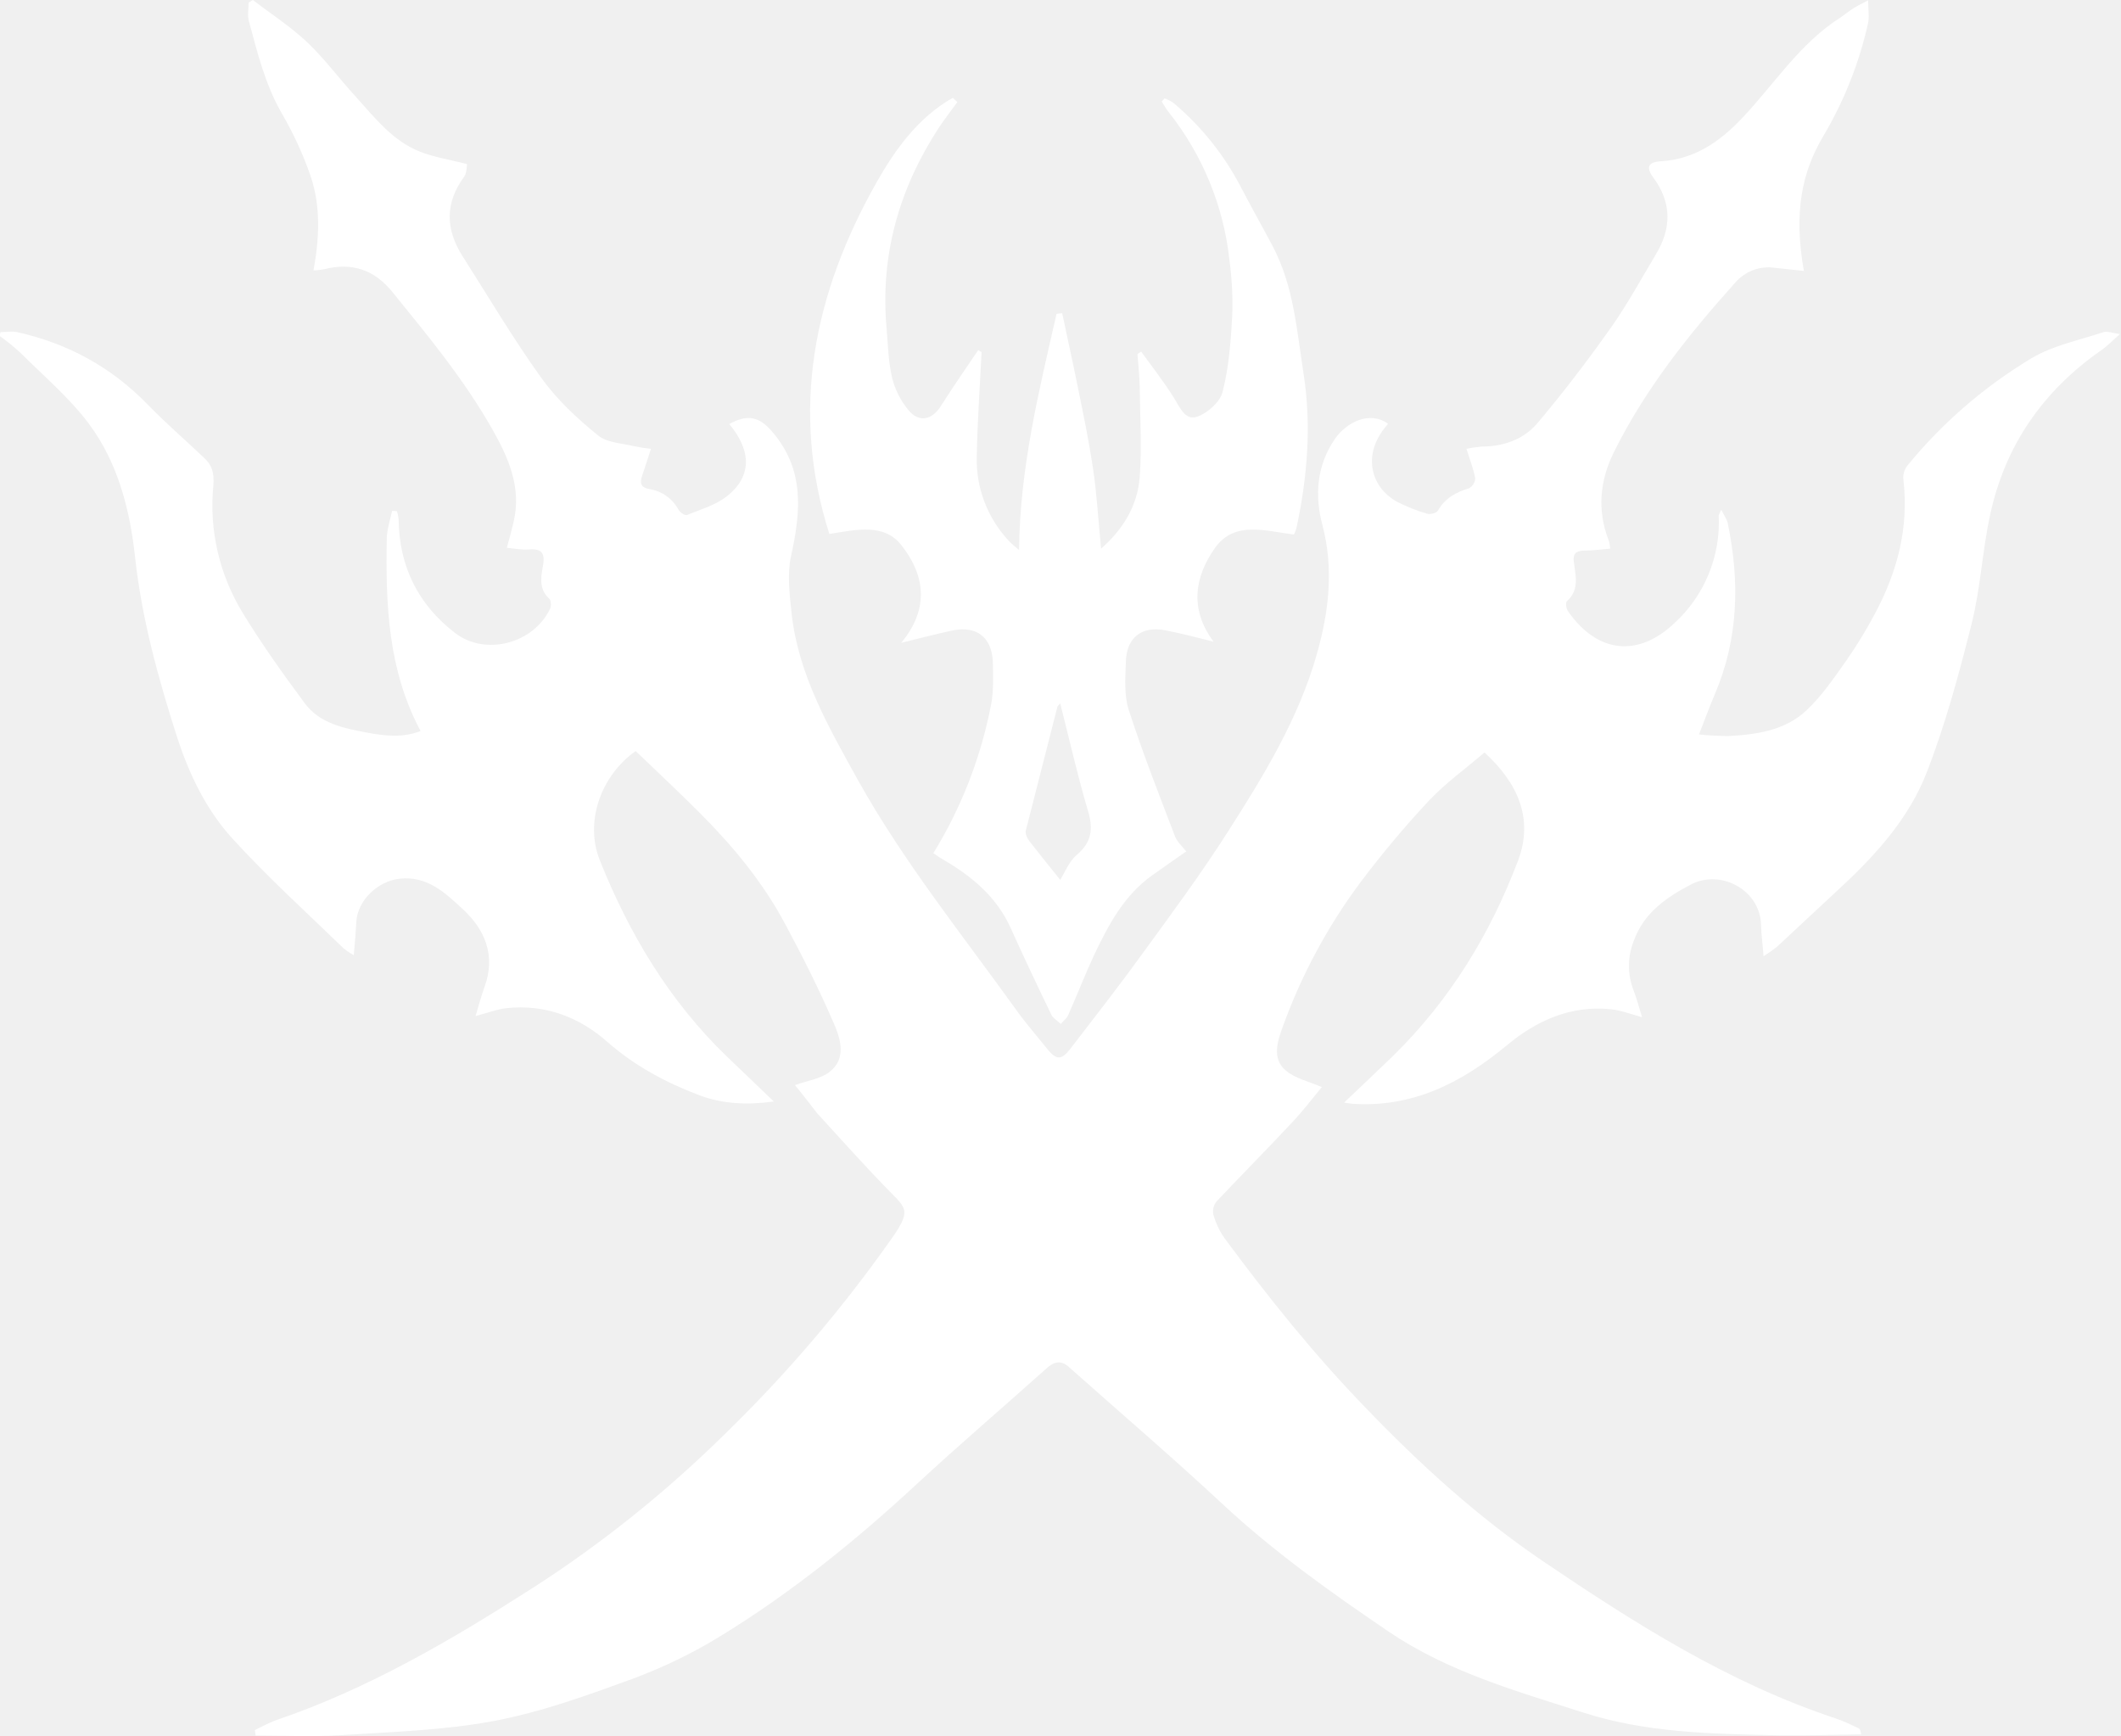
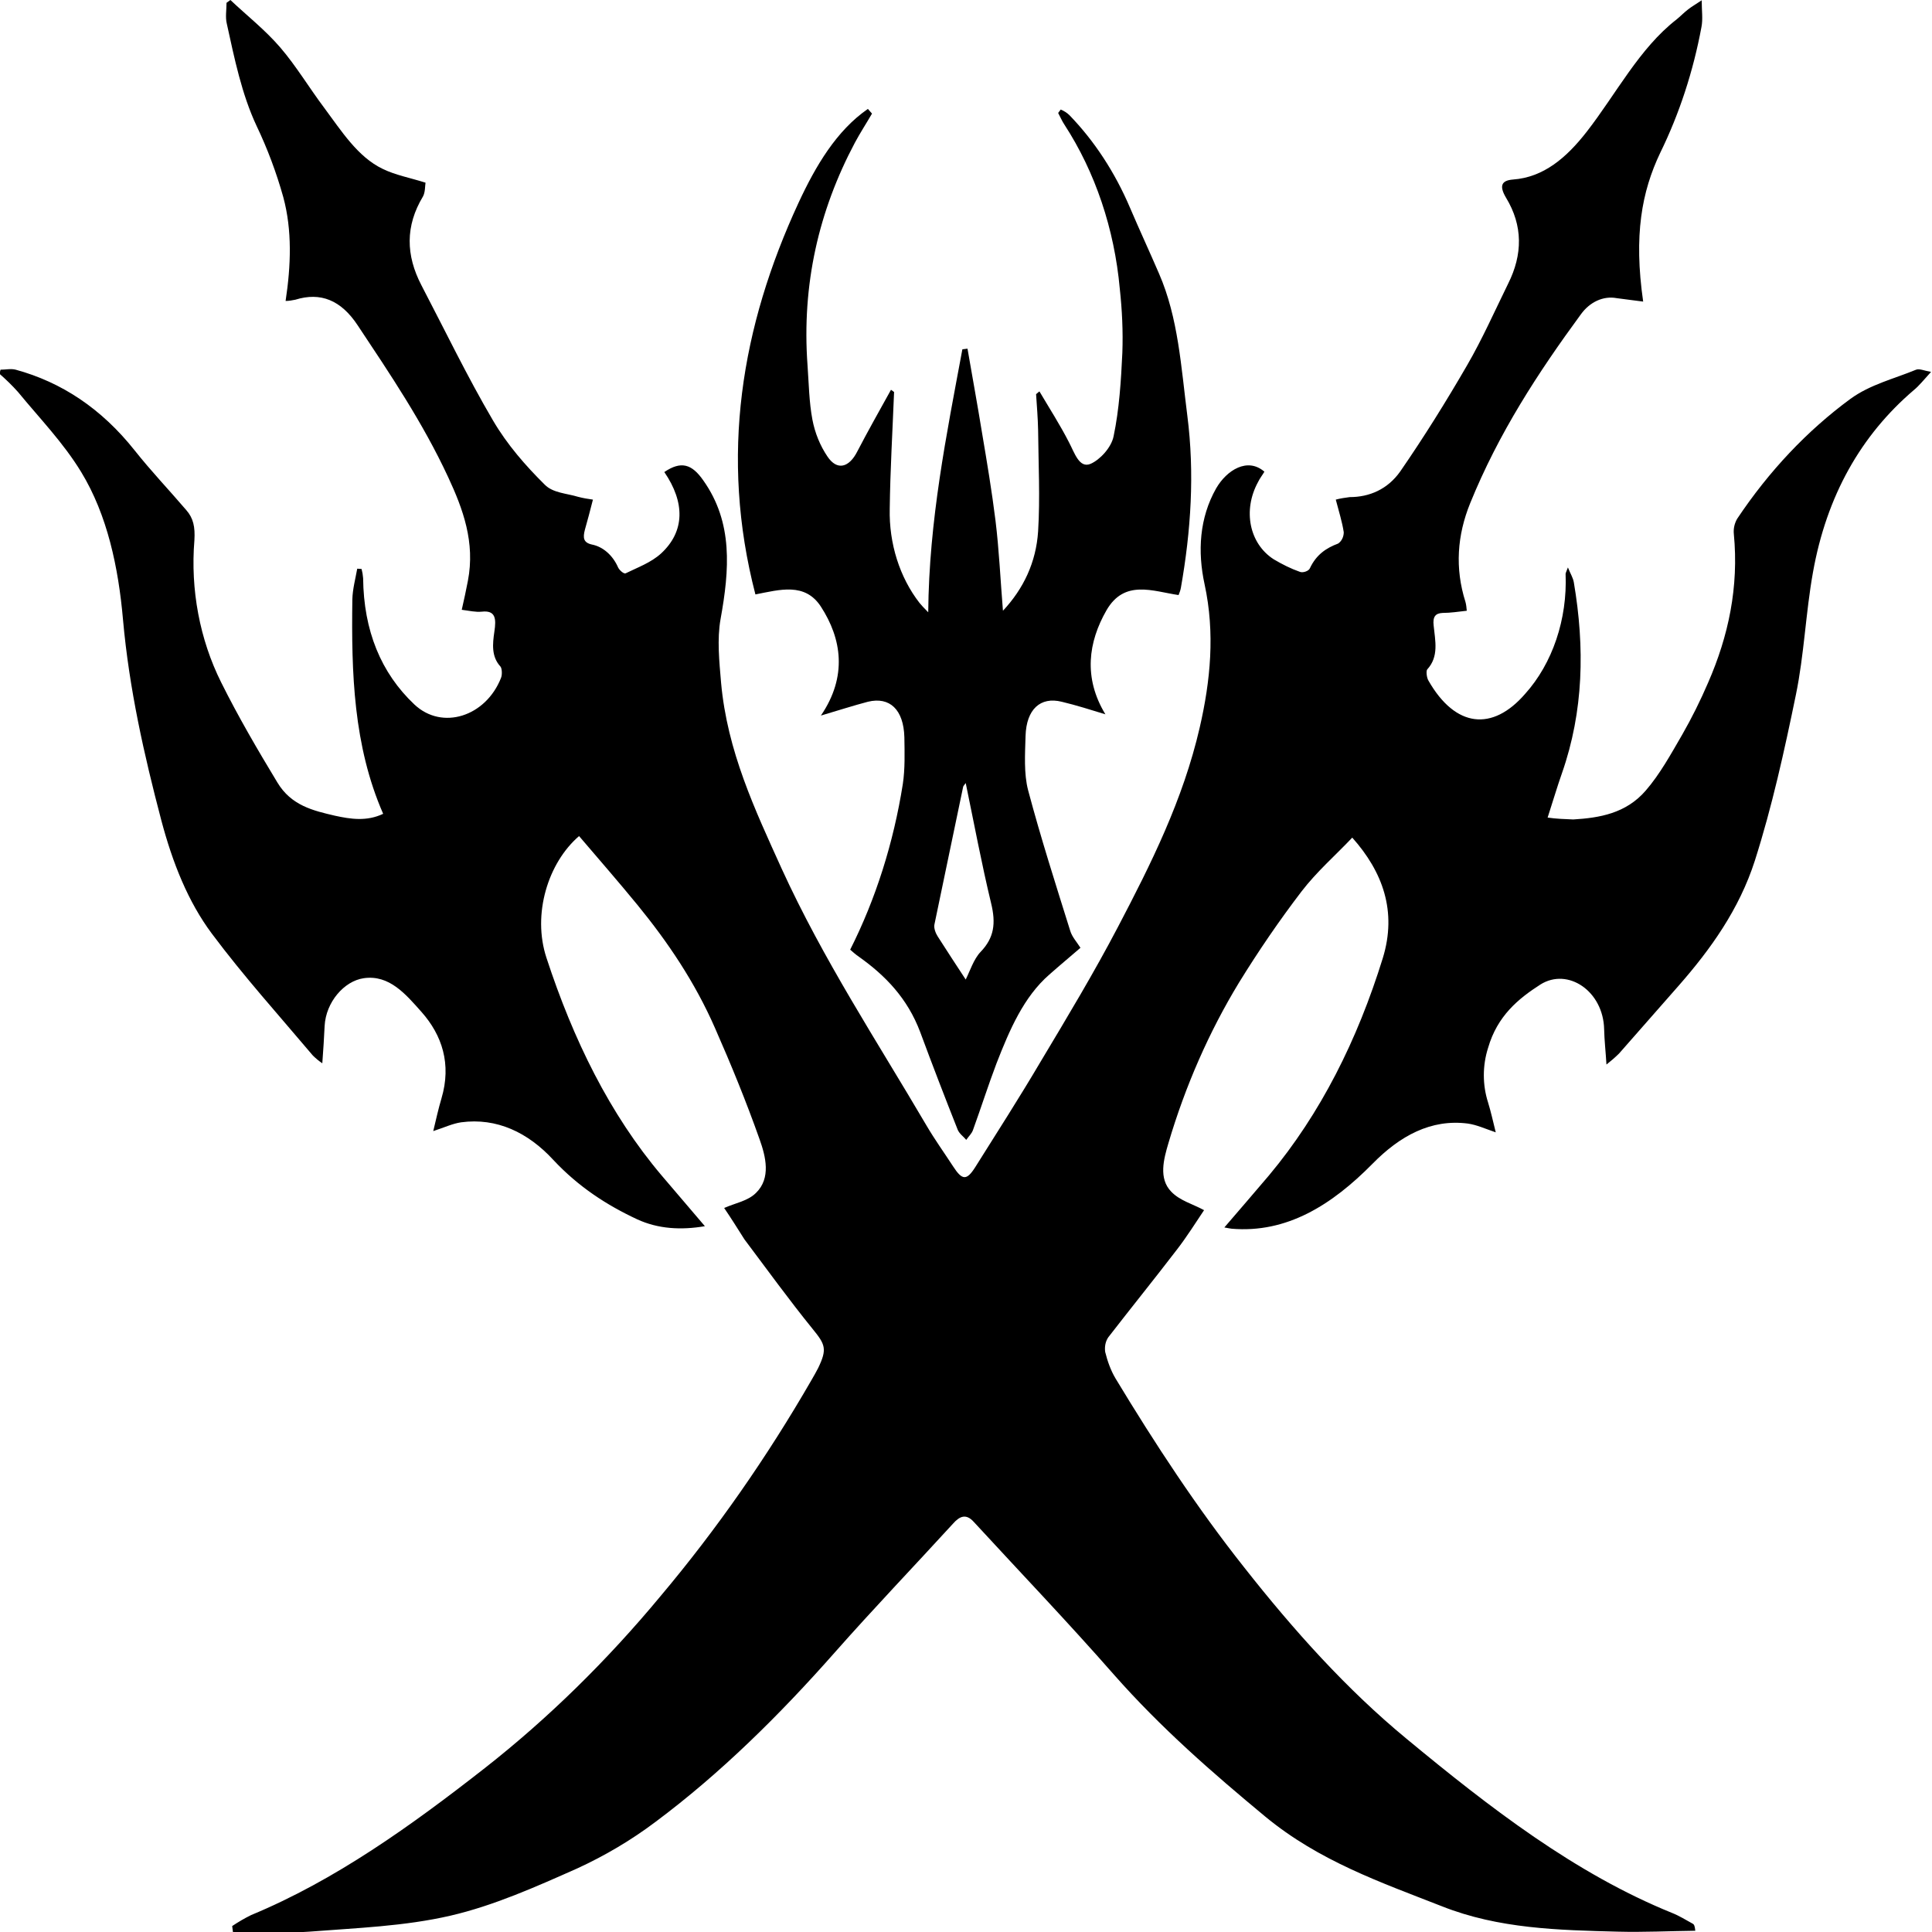
- <svg xmlns="http://www.w3.org/2000/svg" fill="#FFF" viewBox="0 0 752.4 615.6">
-   <path d="M282 384.9c4.4-1.6 9.2-2.2 12.4-4.8 5.9-4.7 3.8-11.6 1.4-17.1-5.2-12-11.1-23.8-17.3-35.3-7.9-14.8-18.5-27.6-30.3-39.4-7.5-7.5-15.2-14.7-22.7-21.9-12.1 8.5-18.3 24.9-12.7 38.8 10.4 26 24.6 49.8 44.9 69.4 5.5 5.2 10.9 10.5 16.8 16.1-9.3 1.3-18.2.9-26.4-2.2-11.8-4.5-22.8-10.3-32.6-18.9-9.9-8.8-22.1-13.5-35.9-12-3.4.4-6.7 1.7-10.9 2.8 1.1-3.7 2-7.1 3.2-10.4 4-11 .2-20.2-7.7-27.5-6.2-5.7-12.6-12-22.6-10.8-7.6.9-14.7 7.6-15.2 15.2-.2 3.7-.5 7.5-.9 11.9-1.3-.7-2.6-1.6-3.7-2.5-13.2-12.8-26.9-25.2-39.3-38.8-9.3-10.2-15.3-22.6-19.7-36.1-6.7-20.9-12.5-41.9-14.9-63.9-1.8-16.7-6.1-33.4-16.3-47.1-7-9.4-16.2-17.1-24.6-25.5-2.3-2.1-4.7-4-7.2-5.8l.4-1.3c2 0 4-.4 5.9 0 17.9 4 33.4 12.4 46.3 25.7 6.4 6.6 13.4 12.6 20.1 19 2.8 2.6 3.5 5.4 3.2 9.6-1.6 15.8 2.1 31.7 10.4 45.3 6.7 11 14.2 21.5 21.9 31.9 5.4 7.4 14 9 22.4 10.6 6.1 1.1 12.4 1.9 18.8-.6-11.6-21.7-12.4-44.9-12-68.3.1-3.3 1.2-6.6 1.9-9.8l1.7.1c.3.9.5 1.9.6 2.9.2 16.7 6.9 30.2 20 40.3 10.8 8.3 27.8 3.8 33.7-8.5.5-1 .4-3-.2-3.6-3.6-3.2-3.1-7.2-2.4-11.1.8-4.2.5-6.9-4.9-6.4-2.4.2-4.8-.3-7.8-.6.9-3.2 1.7-6.2 2.4-9.2 2.9-12.3-1.9-22.9-7.7-33.1-9.9-17.4-22.6-32.8-35.2-48.3-6.5-8.1-14.5-10.7-24.3-8.2-1.2.2-2.5.4-3.8.4 2.1-11.3 2.6-22.5-.9-33.1-2.7-7.9-6.2-15.5-10.4-22.7C94.1 30 91.3 18.7 88.3 7.5c-.6-2-.1-4.4-.1-6.6l1.5-.9c6.5 5 13.5 9.5 19.4 15.1 6.2 5.9 11.3 12.9 17.1 19.2C133 41.8 139.3 50 149 53.8c5 2 10.5 2.8 16.7 4.4-.2 1-.1 3.1-1 4.4-6.9 9.4-6.7 18.7-.6 28.3 9.2 14.4 17.9 29.2 27.9 43.1 5.5 7.7 12.7 14.4 20.1 20.4 3.2 2.7 8.6 2.8 13 3.9 1.9.4 3.9.7 5.8.9-1.1 3.6-2.1 6.5-3.1 9.5-.9 2.7-.6 4.2 2.7 4.8 4.3.7 8.1 3.4 10.2 7.3.5.9 2.2 2.1 2.9 1.9 4.7-1.9 9.9-3.4 13.9-6.4 9.2-7 9.3-16.2 1.2-25.9 6.5-3.6 10.7-2.6 15.2 2.7 11.6 13.4 10.2 28.4 6.7 44.2-1.4 6.4-.5 13.5.2 20.2 2.4 21.9 13.2 40.5 23.6 59.3 16.2 29 37 54.8 56.3 81.7 3.3 4.6 7 8.8 10.5 13.2s5.2 4.5 8.5.3c8.6-11.2 17.3-22.3 25.6-33.8 10.3-14.1 20.7-28.2 30.1-42.9 12.8-20 25.3-40.4 31.8-63.5 4.2-14.9 6-30.1 1.9-45.6-2.8-10.5-2-21.2 4.5-30.6 4.1-5.8 12.2-10 18.8-5.3-.8 1.1-1.8 2.1-2.5 3.3-6 9-3.4 19.6 6.1 24.6 3.3 1.6 6.7 3 10.2 4 1.1.4 3.4-.2 3.9-1.1 2.5-4.4 6.4-6.5 11-7.9 1.3-.7 2.2-2.1 2.2-3.6-.6-3.3-1.9-6.6-3.1-10.4 1.8-.4 3.6-.6 5.4-.8 7.7 0 14.8-2.5 19.7-8.2 9.2-10.9 17.9-22.3 26.1-33.9 5.8-8.2 10.7-17.2 15.9-25.9 5.7-9.3 5.8-18.5-.8-27.4-2.7-3.7-1.9-5.5 2.7-5.8 11.9-.7 20.8-6.9 28.7-15.2 11.5-12.1 20.5-26.6 35-35.8 1.5-1 2.9-2.2 4.5-3.2 1.4-.9 2.9-1.6 5.3-2.9 0 3.3.5 6-.1 8.5-3.2 14.1-8.6 27.6-16 40-7.3 12.5-10.4 26.4-6.7 47.5-3.5-.4-6.9-.7-10.3-1.1-5.2-.8-10.5 1.2-14 5.2-16.6 18.5-32 37.8-43.1 60.2-5 10.1-6 20.6-1.8 31.4.3.9.4 1.8.5 2.8-3.3.3-6.3.7-9.4.7-2.8.1-3.9 1.2-3.5 4 .6 4.9 2.1 9.9-2.5 14-.5.5-.2 2.7.5 3.6 10.5 15 24.9 16.2 37.6 4.2 10.7-9.7 16.5-23.8 15.8-38.2 0-.3.2-.6.9-2.1 1 2.1 2 3.3 2.3 4.8 4.3 20.7 3.8 41-4.6 60.7-1.9 4.4-3.5 8.9-5.6 14.2 3.3.4 6.7.5 10 .6 10.2-.5 20.5-1.9 28.2-9.2 5.5-5.2 9.8-11.6 14.2-17.8 3.7-5.3 7.1-10.9 10.1-16.6 7.9-14.8 12-30.4 10-47.4-.2-1.7.3-3.4 1.3-4.8 12.4-15.2 27.3-28.1 44.1-38.2 7.7-4.6 17-6.4 25.6-9.3 1.3-.4 3.1.3 5.8.7-2.8 2.5-4.6 4.4-6.7 5.8-20.6 14.4-34 33.7-39.3 58.2-2.8 12.8-3.4 26.1-6.6 38.8-4.5 17.9-9.3 35.7-16 52.9-6.1 15.6-17.3 28.3-29.6 39.8-7.8 7.2-15.5 14.5-23.3 21.7-1.6 1.3-3.2 2.4-4.9 3.5-.3-4.1-.8-7.7-.9-11.2-.3-12.2-14.1-19.8-24.8-14.3-8.6 4.5-16.8 10-20.4 20.2-2.2 5.6-2.2 11.8 0 17.4 1.1 2.9 1.9 5.9 3 9.5-4-1.1-7.4-2.4-10.9-2.8-14.3-1.5-26.4 3.9-37.1 12.8-15.9 13.2-33.4 22.2-54.9 20.7-.8-.1-1.6-.2-2.8-.4 6-5.7 11.7-11.1 17.4-16.6 20.1-19.7 34.4-43.1 44.3-69.2 5.6-14.9 0-27.5-11.9-38.4-6.6 5.7-13.8 10.8-19.8 17.2-8.6 9.2-16.7 18.9-24.3 29-11.6 15.6-20.9 32.9-27.5 51.2-1.8 5-3.9 11.2 1.1 15.4 3.4 2.9 8.3 3.9 12.8 5.9-3 3.6-6.7 8.5-10.8 12.8-8.7 9.3-17.7 18.4-26.5 27.7-1.1 1.3-1.5 3-1.2 4.7.9 3 2.2 5.9 4 8.4 15.5 21 31.8 41.3 50 60.1 19.5 20.3 40.2 39.1 63.3 54.7 32.5 22 65.7 43 103.4 55.5 2.8.9 5.5 2.3 8.2 3.5.4.2.7.6.9 2.2-10 .1-20.1.5-30.1.3-23.1-.5-46.4-.9-68.6-8.1-23.7-7.6-47.8-14.4-68.8-28.6-20.5-13.9-40.6-28.2-58.9-45.2-17.8-16.6-36.4-32.5-54.6-48.7-3-2.7-5.5-1.8-8.1.6-15.3 13.7-31 27.1-46.1 41.1-21.6 20-44.5 38.5-69.7 53.9-9.6 5.9-19.8 10.8-30.4 14.8-16.2 5.9-32.6 11.9-49.5 15.1-18 3.4-36.6 3.9-55 5.1-9.9.6-19.8.1-29.7.1l-.3-1.9c2.4-1.3 4.9-2.5 7.4-3.5 32.7-11.1 62.2-28.4 91.1-46.9 24.6-15.8 47.5-34.2 68.4-54.8 21.7-21.1 41.4-44.2 58.8-68.9.9-1.2 1.7-2.5 2.5-3.7 3.6-6.1 2.8-7.5-2.2-12.5-9.1-9.2-17.7-18.9-26.5-28.5-2.7-3.5-5.4-7-7.9-10z" />
-   <path d="M348.2 124.9c-.6 12.4-1.5 24.8-1.7 37.2-.3 11.1 3.9 21.9 11.6 30 .8.8 1.6 1.5 3.4 3 .3-29.3 7.1-56.5 13.3-83.8l2-.2c1.9 9 3.9 18 5.7 27 1.9 9.2 3.8 18.5 5.2 27.8s1.9 18.7 2.9 28.7c8-7 12.9-15.4 13.7-25.3.8-10.7.1-21.6 0-32.3-.1-3.8-.5-7.6-.8-11.4l1.3-.9c3.9 5.4 8 10.6 11.5 16.2 2.2 3.4 4 8.4 8.4 6.9 3.7-1.3 8.1-5.2 9-8.8 2.2-8.6 2.9-17.7 3.4-26.6.3-6.8-.1-13.6-1-20.4-2.1-19.1-9.6-37.2-21.5-52.2-1-1.2-1.7-2.6-2.5-3.8l1-1.1c1.2.4 2.4 1 3.4 1.8 9.7 8.2 17.7 18.2 23.6 29.5 3.7 7.1 7.6 14 11.3 21 7.5 14.1 8.6 29.8 11 45.2 2.9 18.5 1.4 36.7-2.5 54.9-.2.8-.5 1.5-.9 2.3-10-1.2-21.1-5.1-28.1 4.9s-9.1 21.4-.4 33.1c-5.6-1.4-11.3-2.9-17-4-8.3-1.7-13.8 2.4-14.1 10.9-.2 5.8-.7 12 1 17.3 4.9 15.1 10.7 29.9 16.4 44.8.7 1.9 2.5 3.5 4 5.4-4.1 2.9-8.1 5.6-12.1 8.5-10 7.1-15.5 17.6-20.6 28.3-3.2 6.9-6 14.1-9.1 21.1-.5 1.3-1.8 2.2-2.7 3.3-1.1-1.1-2.6-1.9-3.3-3.2-5-10.3-9.9-20.7-14.6-31.1-5-10.9-13.7-18.1-23.8-24-1.3-.7-2.5-1.6-3.5-2.3 10-16.2 16.9-34.1 20.5-52.8.9-4.8.7-9.9.6-14.9-.3-8.8-5.7-13-14.2-11.3-5.6 1.2-11.2 2.7-18.3 4.4 10.4-12.5 8.1-24.5 0-34.7-6.2-7.8-16-5.4-25.5-3.9-14-44.1-5.5-85.4 16.8-124.8 6.7-11.8 14.8-23 27-29.9l1.6 1.5c-2.2 3.1-4.6 6.1-6.7 9.3-14 21.6-20.7 45.1-18.4 70.9.5 5.8.6 11.7 1.9 17.3 1 4.3 3 8.3 5.8 11.7 3.8 4.7 8.5 3.6 11.7-1.6 4.2-6.6 8.7-13.1 13.1-19.6l1.2.7zm27.9 187.2c1.6-2.6 3.1-6.5 5.8-8.8 5.3-4.5 6-9.1 4.1-15.5-3.7-12.5-6.6-25.3-9.9-38.3-.6.7-.9.9-1 1.2-3.7 14.6-7.5 29.3-11.2 43.9-.3 1.1.5 2.8 1.3 3.8 3.6 4.6 7.2 9.1 10.9 13.7z" />
+ <svg xmlns="http://www.w3.org/2000/svg" width="40" height="40" viewBox="0 0 40 40" fill="none">
+   <g clip-path="url(#clip0_283_115)">
+     <rect width="40" height="40" fill="white" />
+     <path d="M14.993 25.01C15.227 24.906 15.482 24.867 15.652 24.698C15.966 24.392 15.854 23.944 15.726 23.587C15.45 22.807 15.136 22.04 14.807 21.293C14.387 20.331 13.823 19.5 13.196 18.733C12.797 18.246 12.388 17.778 11.989 17.31C11.346 17.862 11.016 18.928 11.314 19.831C11.867 21.52 12.622 23.067 13.701 24.34C13.993 24.678 14.28 25.023 14.594 25.387C14.1 25.471 13.627 25.445 13.191 25.244C12.563 24.951 11.979 24.574 11.457 24.016C10.931 23.444 10.283 23.138 9.549 23.236C9.368 23.262 9.193 23.346 8.97 23.418C9.028 23.177 9.076 22.956 9.14 22.742C9.352 22.027 9.15 21.43 8.73 20.955C8.401 20.585 8.06 20.175 7.529 20.253C7.125 20.312 6.747 20.747 6.721 21.241C6.71 21.482 6.694 21.728 6.673 22.014C6.604 21.969 6.535 21.91 6.476 21.852C5.774 21.02 5.046 20.214 4.387 19.331C3.892 18.668 3.573 17.862 3.34 16.985C2.983 15.627 2.675 14.262 2.547 12.833C2.452 11.748 2.223 10.663 1.681 9.773C1.309 9.162 0.82 8.661 0.373 8.116C0.251 7.979 0.123 7.856 -0.01 7.739L0.011 7.654C0.118 7.654 0.224 7.628 0.325 7.654C1.277 7.914 2.101 8.46 2.787 9.324C3.127 9.753 3.499 10.143 3.855 10.559C4.004 10.728 4.041 10.91 4.025 11.183C3.94 12.209 4.137 13.242 4.578 14.126C4.934 14.841 5.333 15.523 5.742 16.199C6.03 16.68 6.487 16.784 6.933 16.888C7.258 16.959 7.593 17.011 7.933 16.849C7.316 15.439 7.274 13.931 7.295 12.411C7.3 12.196 7.359 11.982 7.396 11.774L7.486 11.78C7.502 11.839 7.513 11.904 7.518 11.969C7.529 13.054 7.885 13.931 8.581 14.587C9.156 15.127 10.059 14.834 10.373 14.035C10.4 13.97 10.394 13.84 10.362 13.801C10.171 13.593 10.198 13.333 10.235 13.08C10.277 12.807 10.261 12.632 9.974 12.664C9.847 12.677 9.719 12.645 9.56 12.625C9.607 12.417 9.65 12.222 9.687 12.027C9.841 11.228 9.586 10.539 9.278 9.877C8.752 8.746 8.076 7.745 7.407 6.738C7.061 6.212 6.636 6.043 6.115 6.205C6.051 6.218 5.982 6.231 5.913 6.231C6.024 5.497 6.051 4.769 5.865 4.081C5.721 3.567 5.535 3.073 5.312 2.606C5.004 1.949 4.855 1.215 4.695 0.487C4.663 0.357 4.69 0.201 4.69 0.058L4.77 0C5.115 0.325 5.487 0.617 5.801 0.981C6.131 1.365 6.402 1.819 6.71 2.229C7.072 2.716 7.407 3.249 7.922 3.496C8.188 3.626 8.48 3.678 8.81 3.782C8.799 3.847 8.805 3.983 8.757 4.068C8.39 4.678 8.401 5.283 8.725 5.906C9.214 6.842 9.677 7.804 10.208 8.707C10.501 9.207 10.883 9.643 11.277 10.033C11.447 10.208 11.734 10.214 11.968 10.286C12.069 10.312 12.175 10.331 12.276 10.344C12.218 10.578 12.165 10.767 12.111 10.962C12.064 11.137 12.079 11.235 12.255 11.274C12.484 11.319 12.686 11.495 12.797 11.748C12.824 11.806 12.914 11.884 12.951 11.871C13.201 11.748 13.478 11.65 13.69 11.456C14.18 11.001 14.185 10.403 13.754 9.773C14.1 9.539 14.323 9.604 14.562 9.948C15.179 10.819 15.104 11.793 14.918 12.82C14.844 13.236 14.892 13.697 14.929 14.133C15.057 15.556 15.631 16.764 16.184 17.986C17.045 19.87 18.151 21.547 19.177 23.294C19.352 23.593 19.549 23.866 19.735 24.152C19.921 24.438 20.012 24.444 20.187 24.172C20.644 23.444 21.107 22.723 21.548 21.975C22.096 21.059 22.648 20.143 23.148 19.188C23.829 17.888 24.493 16.563 24.839 15.062C25.062 14.094 25.158 13.106 24.94 12.099C24.791 11.416 24.833 10.721 25.179 10.111C25.397 9.734 25.828 9.461 26.178 9.766C26.136 9.838 26.083 9.903 26.046 9.981C25.727 10.565 25.865 11.254 26.37 11.579C26.545 11.683 26.726 11.774 26.912 11.839C26.971 11.865 27.093 11.826 27.119 11.767C27.252 11.482 27.46 11.345 27.704 11.254C27.773 11.209 27.821 11.118 27.821 11.02C27.789 10.806 27.72 10.591 27.656 10.344C27.752 10.318 27.848 10.305 27.944 10.292C28.353 10.292 28.73 10.13 28.991 9.76C29.48 9.051 29.942 8.311 30.378 7.557C30.687 7.024 30.947 6.439 31.224 5.874C31.527 5.27 31.532 4.672 31.181 4.094C31.038 3.853 31.08 3.736 31.325 3.717C31.957 3.671 32.43 3.268 32.85 2.729C33.462 1.943 33.94 1.001 34.711 0.403C34.791 0.338 34.865 0.26 34.95 0.195C35.025 0.136 35.105 0.091 35.232 0.006C35.232 0.221 35.259 0.396 35.227 0.559C35.057 1.475 34.77 2.352 34.376 3.158C33.988 3.97 33.823 4.873 34.02 6.244C33.834 6.218 33.653 6.199 33.472 6.173C33.196 6.121 32.914 6.251 32.728 6.511C31.846 7.713 31.027 8.967 30.437 10.422C30.171 11.079 30.118 11.761 30.341 12.463C30.357 12.521 30.362 12.58 30.368 12.645C30.192 12.664 30.033 12.69 29.868 12.69C29.719 12.697 29.661 12.768 29.682 12.95C29.714 13.268 29.794 13.593 29.549 13.86C29.522 13.892 29.538 14.035 29.576 14.094C30.134 15.068 30.899 15.146 31.575 14.367C32.143 13.736 32.452 12.82 32.414 11.884C32.414 11.865 32.425 11.845 32.462 11.748C32.516 11.884 32.569 11.962 32.585 12.06C32.813 13.405 32.787 14.724 32.34 16.004C32.239 16.29 32.154 16.582 32.042 16.927C32.218 16.953 32.398 16.959 32.574 16.966C33.116 16.933 33.664 16.842 34.073 16.368C34.366 16.03 34.594 15.614 34.828 15.211C35.025 14.867 35.206 14.503 35.365 14.133C35.785 13.171 36.003 12.157 35.897 11.053C35.886 10.942 35.913 10.832 35.966 10.741C36.625 9.753 37.417 8.915 38.31 8.259C38.72 7.96 39.214 7.843 39.671 7.654C39.74 7.628 39.836 7.674 39.98 7.7C39.831 7.862 39.735 7.986 39.623 8.077C38.528 9.012 37.816 10.266 37.534 11.858C37.385 12.69 37.353 13.554 37.183 14.38C36.944 15.543 36.689 16.699 36.333 17.817C36.008 18.83 35.413 19.656 34.759 20.403C34.344 20.871 33.935 21.345 33.52 21.813C33.435 21.897 33.35 21.969 33.26 22.04C33.244 21.774 33.217 21.54 33.212 21.312C33.196 20.52 32.462 20.026 31.893 20.383C31.436 20.676 31 21.033 30.809 21.696C30.692 22.06 30.692 22.463 30.809 22.826C30.867 23.015 30.91 23.21 30.968 23.444C30.756 23.372 30.575 23.288 30.389 23.262C29.629 23.164 28.985 23.515 28.417 24.094C27.571 24.951 26.641 25.536 25.498 25.439C25.455 25.432 25.413 25.426 25.349 25.413C25.668 25.042 25.971 24.691 26.274 24.334C27.343 23.054 28.103 21.534 28.629 19.838C28.927 18.869 28.629 18.051 27.997 17.342C27.646 17.713 27.263 18.044 26.944 18.46C26.487 19.058 26.056 19.688 25.652 20.344C25.035 21.358 24.541 22.482 24.19 23.671C24.094 23.996 23.983 24.399 24.249 24.672C24.429 24.86 24.69 24.925 24.929 25.055C24.77 25.289 24.573 25.608 24.355 25.887C23.892 26.491 23.414 27.082 22.946 27.687C22.888 27.771 22.866 27.882 22.882 27.992C22.93 28.187 22.999 28.376 23.095 28.538C23.919 29.902 24.786 31.222 25.753 32.443C26.79 33.762 27.89 34.984 29.118 35.997C30.846 37.427 32.611 38.791 34.615 39.604C34.764 39.662 34.908 39.753 35.051 39.831C35.073 39.844 35.089 39.87 35.099 39.974C34.568 39.98 34.031 40.007 33.499 39.993C32.271 39.961 31.032 39.935 29.852 39.467C28.592 38.973 27.311 38.532 26.194 37.609C25.105 36.706 24.036 35.776 23.063 34.672C22.117 33.593 21.128 32.56 20.16 31.508C20.001 31.332 19.868 31.39 19.73 31.547C18.916 32.437 18.082 33.307 17.279 34.217C16.131 35.517 14.913 36.719 13.573 37.719C13.063 38.103 12.521 38.421 11.957 38.681C11.096 39.064 10.224 39.454 9.326 39.662C8.369 39.883 7.38 39.916 6.402 39.993C5.875 40.032 5.349 40 4.823 40L4.807 39.877C4.934 39.792 5.067 39.714 5.2 39.649C6.939 38.928 8.507 37.804 10.043 36.602C11.351 35.575 12.569 34.38 13.68 33.041C14.833 31.67 15.881 30.169 16.806 28.564C16.854 28.486 16.896 28.402 16.939 28.324C17.13 27.927 17.087 27.836 16.822 27.511C16.338 26.914 15.881 26.283 15.413 25.66C15.269 25.432 15.126 25.205 14.993 25.01Z" fill="black" />
+     <path d="M18.511 8.116C18.479 8.922 18.431 9.727 18.421 10.533C18.404 11.254 18.628 11.956 19.037 12.482C19.08 12.534 19.122 12.58 19.218 12.677C19.234 10.773 19.595 9.006 19.925 7.232L20.031 7.219C20.132 7.804 20.239 8.389 20.334 8.974C20.435 9.571 20.536 10.176 20.611 10.78C20.685 11.384 20.712 11.995 20.765 12.645C21.19 12.19 21.451 11.644 21.493 11.001C21.536 10.306 21.499 9.597 21.493 8.902C21.488 8.655 21.467 8.408 21.451 8.161L21.52 8.103C21.727 8.454 21.945 8.792 22.131 9.155C22.248 9.376 22.344 9.701 22.578 9.604C22.774 9.519 23.009 9.266 23.056 9.032C23.173 8.473 23.21 7.882 23.237 7.304C23.253 6.862 23.232 6.42 23.184 5.978C23.072 4.737 22.674 3.561 22.041 2.586C21.988 2.508 21.951 2.417 21.908 2.339L21.961 2.268C22.025 2.294 22.089 2.333 22.142 2.385C22.658 2.918 23.083 3.567 23.396 4.302C23.593 4.763 23.801 5.211 23.997 5.666C24.396 6.582 24.454 7.603 24.582 8.603C24.736 9.805 24.657 10.988 24.449 12.17C24.439 12.222 24.423 12.268 24.401 12.32C23.87 12.242 23.28 11.989 22.907 12.638C22.535 13.288 22.424 14.029 22.886 14.789C22.588 14.698 22.285 14.601 21.982 14.529C21.541 14.419 21.249 14.685 21.233 15.237C21.222 15.614 21.196 16.017 21.286 16.361C21.547 17.343 21.855 18.304 22.158 19.272C22.195 19.396 22.291 19.5 22.37 19.623C22.152 19.812 21.94 19.987 21.727 20.176C21.196 20.637 20.903 21.319 20.632 22.015C20.462 22.463 20.313 22.931 20.148 23.386C20.122 23.47 20.053 23.528 20.005 23.6C19.946 23.528 19.866 23.477 19.829 23.392C19.564 22.723 19.303 22.047 19.053 21.371C18.787 20.663 18.325 20.195 17.788 19.812C17.719 19.766 17.655 19.708 17.602 19.662C18.133 18.61 18.5 17.447 18.692 16.232C18.739 15.92 18.729 15.588 18.724 15.263C18.708 14.691 18.421 14.419 17.969 14.529C17.671 14.607 17.373 14.704 16.996 14.815C17.549 14.003 17.426 13.223 16.996 12.56C16.666 12.053 16.145 12.209 15.64 12.307C14.896 9.441 15.348 6.758 16.533 4.198C16.889 3.431 17.32 2.703 17.969 2.255L18.054 2.352C17.937 2.554 17.809 2.749 17.698 2.957C16.953 4.36 16.597 5.887 16.719 7.564C16.746 7.94 16.751 8.324 16.82 8.688C16.873 8.967 16.98 9.227 17.129 9.448C17.331 9.753 17.581 9.682 17.751 9.344C17.974 8.915 18.213 8.493 18.447 8.07L18.511 8.116ZM19.994 20.28C20.079 20.111 20.159 19.857 20.302 19.708C20.584 19.415 20.621 19.116 20.52 18.701C20.324 17.888 20.169 17.057 19.994 16.212C19.962 16.258 19.946 16.27 19.941 16.29C19.744 17.239 19.542 18.194 19.346 19.142C19.33 19.214 19.372 19.324 19.415 19.389C19.606 19.688 19.797 19.981 19.994 20.28Z" fill="black" />
+   </g>
+   <defs>
+     <clipPath id="clip0_283_115">
+       <rect width="40" height="40" fill="white" />
+     </clipPath>
+   </defs>
</svg>
